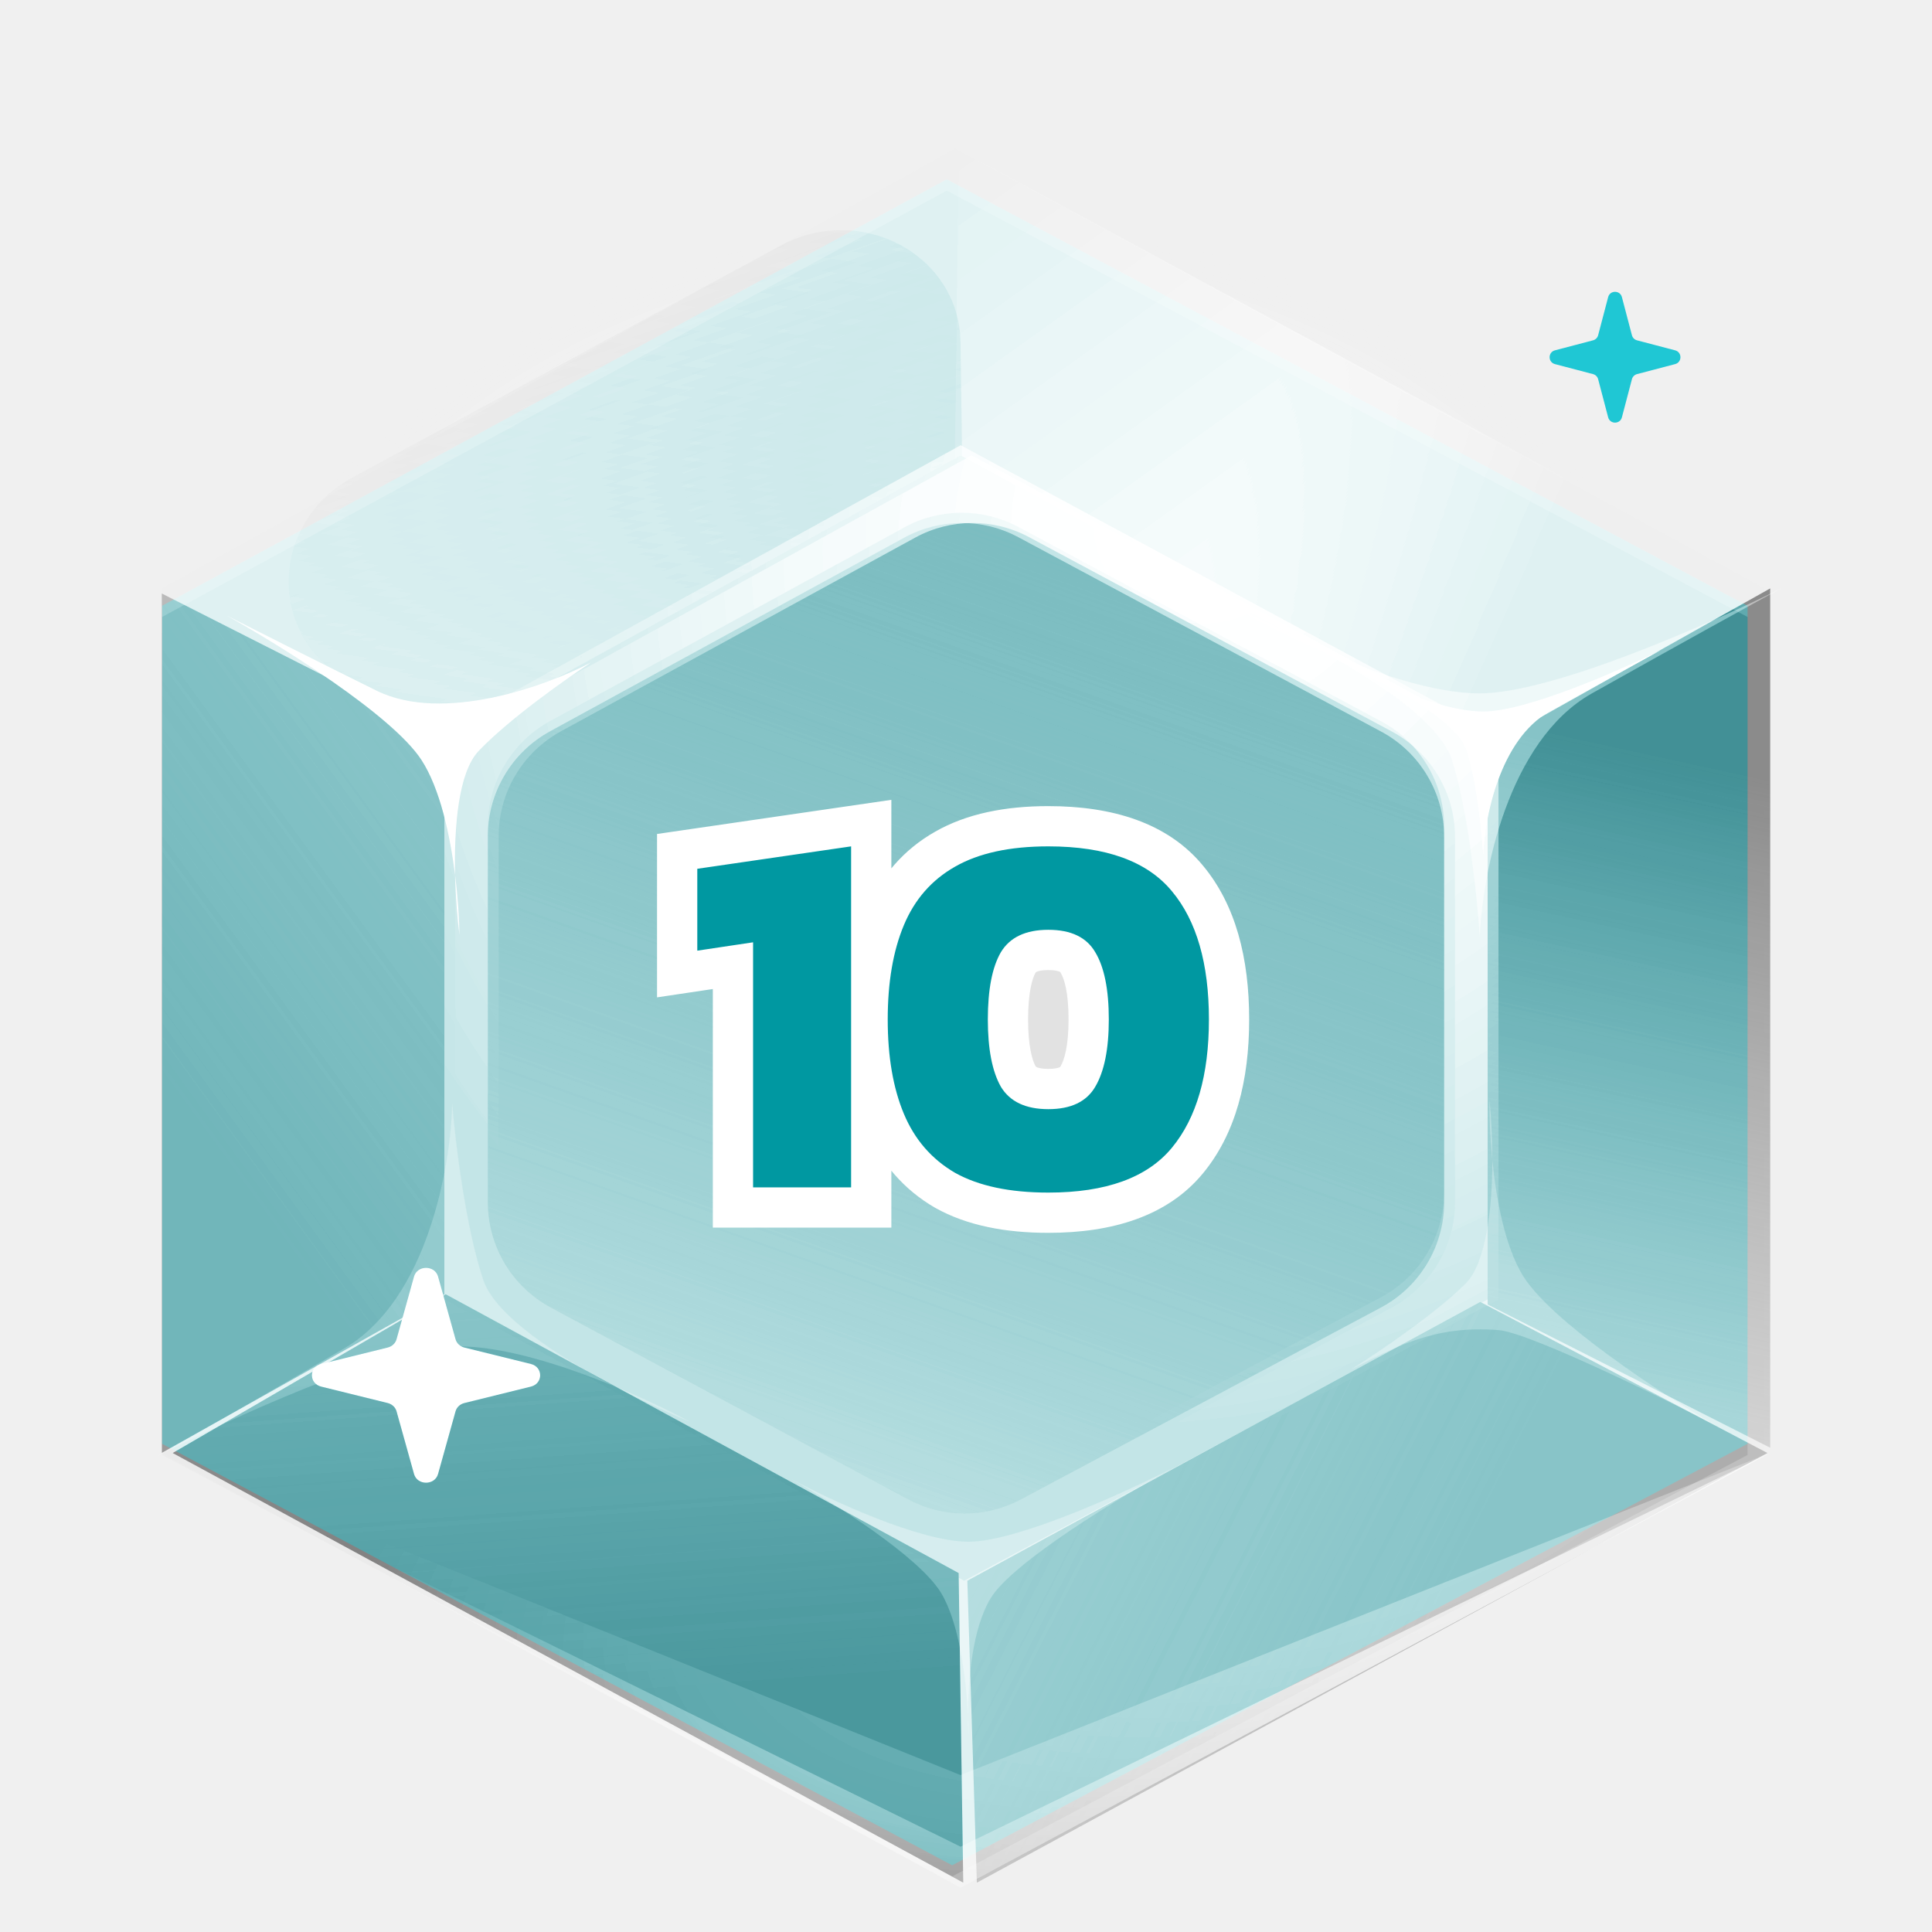
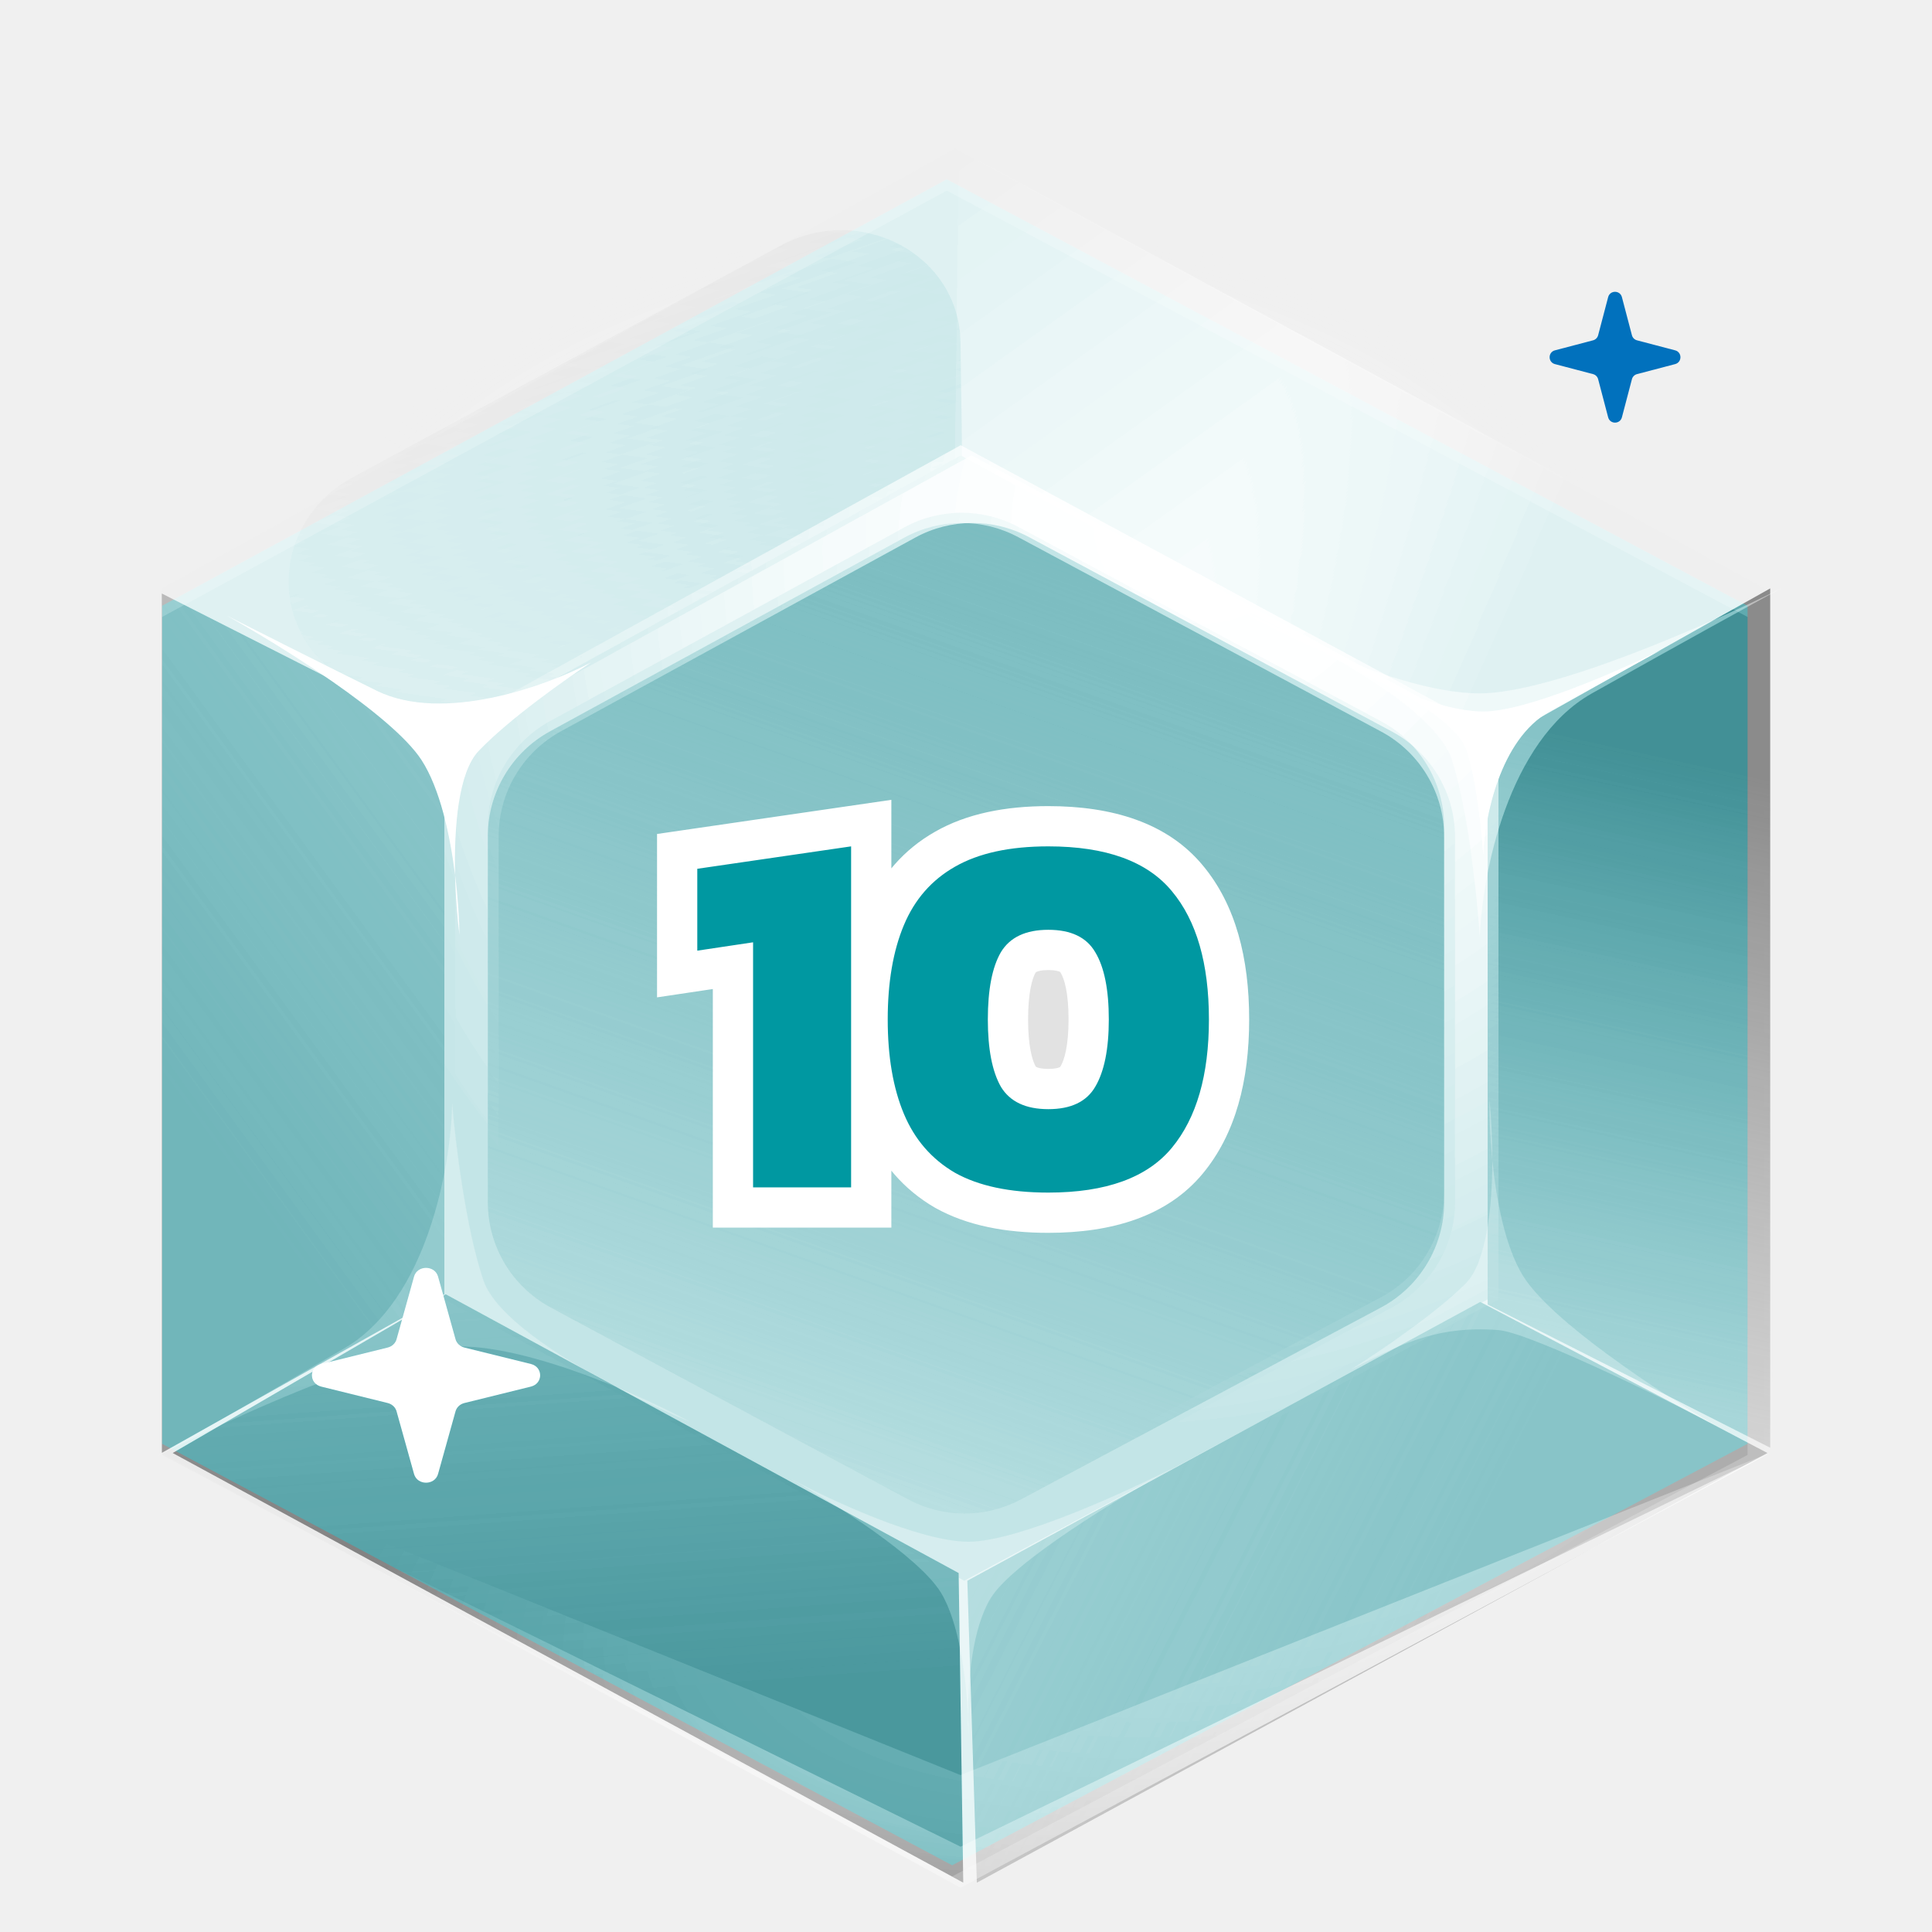
<svg xmlns="http://www.w3.org/2000/svg" width="192" height="192" fill="none" viewBox="0 0 192 192">
  <g clip-path="url(#clip0_2320_340810)">
    <mask id="mask0_2320_340810" width="165" height="107" x="11" y="-14" maskUnits="userSpaceOnUse" style="mask-type:alpha">
      <path fill="#636363" d="M175.993 69.471C176.711 74.068 118.241 91.118 97.324 92.981C89.149 93.69 14.496 73.845 11.652 69.471C8.807 65.097 11.652 -10.276 97.324 -14C175.993 -5.622 175.229 64.814 175.993 69.471Z" />
    </mask>
    <g mask="url(#mask0_2320_340810)">
      <ellipse cx="95.5" cy="82" fill="url(#paint0_radial_2320_340810)" opacity=".5" rx="76.5" ry="61" />
    </g>
    <path fill="#EFEFEF" d="M95.459 187.589L16.08 144.382V58.476L94.919 14.761L175.379 58.476V144.382L95.459 187.589Z" />
    <path fill="url(#paint1_linear_2320_340810)" d="M95.856 146.924L53.879 124.049V78.57L95.57 55.426L138.119 78.57V124.049L95.856 146.924Z" />
    <mask id="mask1_2320_340810" width="81" height="65" x="94" y="14" maskUnits="userSpaceOnUse" style="mask-type:alpha">
      <path fill="url(#paint2_linear_2320_340810)" d="M174.137 57.567L136.337 78.408L94.757 55.025L95.297 14.868L174.137 57.567Z" />
    </mask>
    <g mask="url(#mask1_2320_340810)">
      <path fill="url(#paint3_linear_2320_340810)" fill-rule="evenodd" d="M174.678 57.568L95.298 14.361L15.378 57.568V143.474L95.838 187.189L174.678 143.474V57.568ZM136.878 77.9L94.901 55.026L52.638 77.9V123.38L95.186 146.523L136.878 123.38V77.9Z" clip-rule="evenodd" />
    </g>
    <mask id="mask2_2320_340810" width="68" height="55" x="28" y="22" maskUnits="userSpaceOnUse" style="mask-type:alpha">
      <path fill="url(#paint4_linear_2320_340810)" d="M34.56 67.602L48.104 75.07C51.846 77.133 56.513 77.084 60.323 74.941L89.451 58.561C93.326 56.381 95.703 52.382 95.646 48.134L95.456 34.038C95.339 25.318 85.575 20.08 77.546 24.428L35.063 47.437C26.795 51.915 26.514 63.166 34.56 67.602Z" />
    </mask>
    <g mask="url(#mask2_2320_340810)">
      <path fill="url(#paint5_linear_2320_340810)" fill-rule="evenodd" d="M15.818 64.626C15.818 60.275 18.197 56.272 22.019 54.192L89.538 17.441C93.068 15.519 97.331 15.513 100.867 17.424L168.888 54.198C172.726 56.273 175.118 60.286 175.118 64.649V136.407C175.118 140.761 172.736 144.767 168.909 146.846L100.388 184.075C96.819 186.014 92.507 185.995 88.955 184.026L21.937 146.865C18.161 144.772 15.818 140.794 15.818 136.476V64.626ZM53.618 84.955C53.618 80.606 55.995 76.604 59.814 74.523L89.93 58.112C93.463 56.187 97.731 56.181 101.269 58.096L131.633 74.53C135.468 76.606 137.858 80.617 137.858 84.978V116.317C137.858 120.67 135.478 124.674 131.654 126.753L101.044 143.403C97.473 145.346 93.156 145.327 89.602 143.354L59.732 126.773C55.959 124.678 53.618 120.702 53.618 116.386V84.955Z" clip-rule="evenodd" />
    </g>
    <path fill="#E1E1E1" d="M95.823 157.09L44.159 129.132V73.546L95.472 45.26L147.839 73.546V129.132L95.823 157.09Z" />
    <path fill="url(#paint6_linear_2320_340810)" d="M90.24 149.002L54.743 129.951C50.887 127.882 48.48 123.86 48.48 119.484V83.102C48.48 78.759 50.851 74.762 54.662 72.678L89.876 53.427C93.395 51.503 97.648 51.485 101.184 53.379L137.25 72.699C141.111 74.767 143.52 78.791 143.52 83.171V119.461C143.52 123.849 141.101 127.88 137.228 129.944L101.446 149.018C97.943 150.885 93.739 150.879 90.24 149.002Z" />
    <path fill="url(#paint7_linear_2320_340810)" d="M16.08 144.382V58.984L44.16 73.217V128.624L16.08 144.382Z" />
    <path fill="url(#paint8_linear_2320_340810)" d="M175.921 58.476L175.921 143.874L147.841 129.641L147.841 74.234L175.921 58.476Z" />
    <path fill="url(#paint9_linear_2320_340810)" d="M175.645 144.399L97.079 187.098L96.133 157.09L147.107 129.387L175.645 144.399Z" />
    <path fill="url(#paint10_linear_2320_340810)" d="M95.727 187.098L17.161 144.399L44.295 128.624L95.269 156.327L95.727 187.098Z" />
    <path fill="#fff" d="M43.534 146.482C43.212 147.638 41.468 147.638 41.146 146.482L39.411 140.261C39.298 139.855 38.962 139.538 38.531 139.432L31.921 137.799C30.693 137.495 30.693 135.854 31.921 135.551L38.531 133.918C38.962 133.811 39.298 133.494 39.411 133.089L41.146 126.867C41.468 125.711 43.212 125.711 43.534 126.867L45.269 133.089C45.382 133.494 45.718 133.811 46.149 133.918L52.759 135.551C53.987 135.854 53.987 137.495 52.759 137.799L46.149 139.432C45.718 139.538 45.382 139.855 45.269 140.261L43.534 146.482Z" />
    <g style="mix-blend-mode:overlay">
      <path fill="url(#paint11_radial_2320_340810)" fill-rule="evenodd" d="M45.239 129.132L96.903 157.09L148.918 129.132V73.546L96.551 45.26L45.239 73.546V129.132ZM55.82 129.952L91.318 149.002C94.816 150.88 99.021 150.886 102.524 149.018L138.306 129.945C142.179 127.881 144.598 123.85 144.598 119.461V83.171C144.598 78.792 142.188 74.767 138.328 72.699L102.262 53.379C98.726 51.485 94.473 51.503 90.953 53.427L55.739 72.679C51.928 74.762 49.558 78.76 49.558 83.103V119.484C49.558 123.86 51.964 127.882 55.82 129.952Z" clip-rule="evenodd" />
    </g>
    <g style="mix-blend-mode:overlay">
      <path fill="url(#paint12_radial_2320_340810)" fill-rule="evenodd" d="M44.161 128.116L95.825 156.073L147.841 128.116V72.53L95.474 44.243L44.161 72.53V128.116ZM54.743 128.935L90.24 147.985C93.739 149.863 97.943 149.868 101.446 148.001L137.228 128.928C141.101 126.864 143.52 122.833 143.52 118.444V82.154C143.52 77.775 141.111 73.75 137.25 71.682L101.184 52.362C97.648 50.468 93.395 50.486 89.876 52.41L54.662 71.662C50.851 73.745 48.48 77.742 48.48 82.086V118.467C48.48 122.843 50.887 126.865 54.743 128.935Z" clip-rule="evenodd" />
    </g>
    <g style="mix-blend-mode:soft-light">
      <path fill="url(#paint13_radial_2320_340810)" d="M95.459 187.589L16.08 144.382L95.459 176.406L175.919 144.382L95.459 187.589Z" />
    </g>
    <g style="mix-blend-mode:overlay">
      <path fill="url(#paint14_radial_2320_340810)" d="M95.459 187.589L16.08 144.382L95.459 183.522L175.919 144.382L95.459 187.589Z" />
    </g>
    <g style="mix-blend-mode:soft-light">
      <path fill="#fff" d="M158.199 68.911C149.844 73.607 147.291 86.955 147.058 93.042C146.826 89.346 145.944 80.65 144.273 75.433C143.139 71.893 137.027 67.753 131.329 64.641C128.38 63.363 125.791 62.047 124.08 61.085C126.02 61.924 128.628 63.167 131.329 64.641C136.379 66.831 142.486 68.911 147.058 68.911C154.3 68.911 170.037 61.954 177 58.476C174.215 59.998 166.555 64.215 158.199 68.911Z" />
    </g>
    <g style="mix-blend-mode:soft-light" opacity=".5">
      <path fill="#fff" d="M34.236 133.984C42.505 129.155 44.816 115.768 44.937 109.678C45.236 113.369 46.276 122.05 48.042 127.239C49.24 130.761 55.427 134.802 61.181 137.821C64.152 139.052 66.764 140.326 68.493 141.26C66.537 140.453 63.908 139.252 61.181 137.821C56.092 135.713 49.947 133.732 45.376 133.805C38.135 133.922 22.527 141.131 15.628 144.721C18.385 143.154 25.967 138.814 34.236 133.984Z" />
    </g>
    <g style="mix-blend-mode:overlay">
      <path fill="#fff" d="M37.408 68.633C44.048 71.918 54.4 68.132 58.745 65.828C56.257 67.457 50.537 71.499 47.564 74.632C45.547 76.757 45.112 82.205 45.229 86.983C45.522 89.323 45.643 91.454 45.659 92.9C45.465 91.362 45.285 89.248 45.229 86.983C44.729 82.977 43.726 78.36 41.888 75.53C38.976 71.047 27.79 64.102 22.56 61.19C24.743 62.303 30.769 65.348 37.408 68.633Z" />
    </g>
    <g style="mix-blend-mode:soft-light" opacity=".6">
      <path fill="#fff" d="M148.921 132.182C142.441 131.674 138.652 133.896 134.248 136.1C136.778 134.528 142.6 130.617 145.653 127.554C147.724 125.475 148.298 120.038 148.304 115.259C148.071 112.913 148.005 110.78 148.026 109.334C148.181 110.876 148.306 112.994 148.304 115.259C148.701 119.276 149.585 123.914 151.35 126.785C154.145 131.333 165.15 138.53 170.304 141.56C168.15 140.399 152.292 132.447 148.921 132.182Z" />
    </g>
    <g style="mix-blend-mode:overlay">
      <path fill="#fff" d="M153.993 70.714C149.048 73.476 147.537 81.328 147.399 84.908C147.262 82.734 146.74 77.619 145.751 74.55C145.08 72.468 141.462 70.032 138.09 68.202C136.344 67.45 134.813 66.676 133.8 66.11C134.948 66.604 136.491 67.335 138.09 68.202C141.079 69.49 144.693 70.714 147.399 70.714C151.685 70.714 160.999 66.622 165.12 64.576C163.471 65.471 158.938 67.952 153.993 70.714Z" />
    </g>
    <g style="mix-blend-mode:soft-light" opacity=".6">
      <path fill="#fff" d="M78.719 147.032C82.554 149.094 91.429 153.218 96.25 153.218C101.07 153.218 111.771 148.344 116.519 145.907C111.406 148.719 100.632 155.242 98.441 158.842C96.644 161.794 96.198 166.966 96.196 170.385C96.234 171.13 96.25 171.794 96.25 172.339C96.217 171.8 96.196 171.135 96.196 170.385C96.014 166.772 95.327 161.263 93.51 158.279C91.319 154.68 82.737 149.281 78.719 147.032Z" />
    </g>
    <g style="mix-blend-mode:color-burn" opacity=".5">
      <path fill="#A7A7A7" d="M94.623 186.479L16.109 144.592V61.311L94.089 18.932L173.671 61.311V144.592L94.623 186.479Z" />
    </g>
    <g style="mix-blend-mode:soft-light" opacity=".8">
      <path fill="#14E2F2" d="M94.623 185.37L16.109 143.483V60.202L94.089 17.822L173.671 60.202V143.483L94.623 185.37Z" />
    </g>
-     <path fill="#1FC7D4" d="M161.184 41.472C161 42.176 160 42.176 159.816 41.472L158.821 37.684C158.756 37.437 158.564 37.244 158.316 37.179L154.528 36.184C153.824 36 153.824 35 154.528 34.816L158.316 33.821C158.564 33.756 158.756 33.563 158.821 33.316L159.816 29.528C160 28.824 161 28.824 161.184 29.528L162.179 33.316C162.244 33.563 162.436 33.756 162.684 33.821L166.472 34.816C167.176 35 167.176 36 166.472 36.184L162.684 37.179C162.436 37.244 162.244 37.437 162.179 37.684L161.184 41.472Z" />
+     <path fill="#0171BD" d="M161.184 41.472C161 42.176 160 42.176 159.816 41.472L158.821 37.684C158.756 37.437 158.564 37.244 158.316 37.179L154.528 36.184C153.824 36 153.824 35 154.528 34.816L158.316 33.821C158.564 33.756 158.756 33.563 158.821 33.316L159.816 29.528C160 28.824 161 28.824 161.184 29.528L162.179 33.316C162.244 33.563 162.436 33.756 162.684 33.821L166.472 34.816C167.176 35 167.176 36 166.472 36.184L162.684 37.179C162.436 37.244 162.244 37.437 162.179 37.684L161.184 41.472Z" />
  </g>
  <ellipse cx="104" cy="101" fill="#E2E2E2" rx="7" ry="11" />
  <path fill="#fff" d="M74.84 118H70.84V122H74.84V118ZM74.84 93.645H78.84V89.003L74.248 89.689L74.84 93.645ZM69.296 94.475H65.296V99.117L69.887 98.431L69.296 94.475ZM69.296 86.339L68.719 82.381L65.296 82.88V86.339H69.296ZM84.582 84.111H88.582V79.486L84.005 80.153L84.582 84.111ZM84.582 118V122H88.582V118H84.582ZM78.84 118V93.645H70.84V118H78.84ZM74.248 89.689L68.704 90.519L69.887 98.431L75.432 97.602L74.248 89.689ZM73.296 94.475V86.339H65.296V94.475H73.296ZM69.872 90.297L85.159 88.069L84.005 80.153L68.719 82.381L69.872 90.297ZM80.582 84.111V118H88.582V84.111H80.582ZM84.582 114H74.84V122H84.582V114ZM94.906 116.549L92.894 120.006L92.924 120.024L92.954 120.041L94.906 116.549ZM89.828 110.694L86.138 112.239L89.828 110.694ZM89.828 91.936L86.138 90.39L89.828 91.936ZM94.906 86.132L96.879 89.611L96.888 89.606L96.896 89.602L94.906 86.132ZM116.462 88.567L113.378 91.114L113.385 91.123L113.392 91.132L116.462 88.567ZM116.462 114.062L119.547 116.608L116.462 114.062ZM108.845 107.999L105.401 105.964L105.394 105.976L105.387 105.989L108.845 107.999ZM108.845 94.63L105.387 96.641L105.404 96.67L105.422 96.7L108.845 94.63ZM99.466 94.63L96.043 92.56L96.025 92.59L96.008 92.62L99.466 94.63ZM99.466 107.999L95.988 109.975L96.015 110.022L96.043 110.069L99.466 107.999ZM104.181 114.518C100.757 114.518 98.41 113.925 96.857 113.057L92.954 120.041C96.1 121.799 99.937 122.518 104.181 122.518V114.518ZM96.918 113.092C95.383 112.199 94.264 110.932 93.517 109.148L86.138 112.239C87.533 115.568 89.799 118.205 92.894 120.006L96.918 113.092ZM93.517 109.148C92.707 107.215 92.221 104.648 92.221 101.315H84.221C84.221 105.374 84.806 109.06 86.138 112.239L93.517 109.148ZM92.221 101.315C92.221 97.981 92.707 95.414 93.517 93.481L86.138 90.39C84.806 93.57 84.221 97.255 84.221 101.315H92.221ZM93.517 93.481C94.261 91.705 95.369 90.468 96.879 89.611L92.932 82.653C89.814 84.421 87.536 87.053 86.138 90.39L93.517 93.481ZM96.896 89.602C98.439 88.717 100.77 88.111 104.181 88.111V80.111C99.923 80.111 96.071 80.852 92.916 82.662L96.896 89.602ZM104.181 88.111C109.318 88.111 111.997 89.441 113.378 91.114L119.547 86.021C116.022 81.752 110.513 80.111 104.181 80.111V88.111ZM113.392 91.132C115.023 93.084 116.141 96.275 116.141 101.315H124.141C124.141 95.23 122.807 89.923 119.532 86.003L113.392 91.132ZM116.141 101.315C116.141 106.308 115.028 109.516 113.378 111.515L119.547 116.608C122.802 112.666 124.141 107.376 124.141 101.315H116.141ZM113.378 111.515C111.997 113.188 109.318 114.518 104.181 114.518V122.518C110.513 122.518 116.022 120.877 119.547 116.608L113.378 111.515ZM104.181 114.227C107.351 114.227 110.503 113.106 112.303 110.01L105.387 105.989C105.363 106.03 105.352 106.037 105.357 106.032C105.362 106.028 105.353 106.039 105.307 106.061C105.206 106.109 104.881 106.227 104.181 106.227V114.227ZM112.289 110.034C113.718 107.615 114.192 104.545 114.192 101.315H106.192C106.192 103.957 105.768 105.344 105.401 105.964L112.289 110.034ZM114.192 101.315C114.192 98.071 113.725 94.971 112.268 92.56L105.422 96.7C105.761 97.26 106.192 98.616 106.192 101.315H114.192ZM112.303 92.62C110.503 89.523 107.351 88.402 104.181 88.402V96.402C104.881 96.402 105.206 96.52 105.307 96.568C105.353 96.59 105.362 96.602 105.357 96.597C105.352 96.592 105.363 96.6 105.387 96.641L112.303 92.62ZM104.181 88.402C101.005 88.402 97.879 89.524 96.043 92.56L102.889 96.7C102.93 96.631 102.951 96.611 103.027 96.575C103.147 96.519 103.484 96.402 104.181 96.402V88.402ZM96.008 92.62C94.616 95.013 94.17 98.087 94.17 101.315H102.17C102.17 98.6 102.588 97.218 102.924 96.641L96.008 92.62ZM94.17 101.315C94.17 104.528 94.623 107.573 95.988 109.975L102.944 106.023C102.581 105.386 102.17 103.974 102.17 101.315H94.17ZM96.043 110.069C97.879 113.105 101.005 114.227 104.181 114.227V106.227C103.484 106.227 103.147 106.11 103.027 106.054C102.951 106.018 102.93 105.998 102.889 105.929L96.043 110.069Z" />
  <path fill="#0098A1" d="M74.84 118V93.645L69.296 94.475V86.339L84.582 84.111V118H74.84ZM104.181 118.518C100.347 118.518 97.255 117.862 94.906 116.549C92.591 115.202 90.898 113.25 89.828 110.694C88.757 108.137 88.221 105.011 88.221 101.315C88.221 97.618 88.757 94.492 89.828 91.936C90.898 89.379 92.591 87.445 94.906 86.132C97.255 84.784 100.347 84.111 104.181 84.111C109.916 84.111 114.009 85.596 116.462 88.567C118.915 91.504 120.141 95.753 120.141 101.315C120.141 106.842 118.915 111.091 116.462 114.062C114.009 117.033 109.916 118.518 104.181 118.518ZM104.181 110.227C106.427 110.227 107.981 109.485 108.845 107.999C109.743 106.479 110.192 104.251 110.192 101.315C110.192 98.344 109.743 96.115 108.845 94.63C107.981 93.144 106.427 92.402 104.181 92.402C101.936 92.402 100.364 93.144 99.466 94.63C98.602 96.115 98.17 98.344 98.17 101.315C98.17 104.251 98.602 106.479 99.466 107.999C100.364 109.485 101.936 110.227 104.181 110.227Z" />
  <defs>
    <radialGradient id="paint0_radial_2320_340810" cx="0" cy="0" r="1" gradientTransform="translate(95.4875 81.9724) rotate(-90) scale(60.9724 76.4654)" gradientUnits="userSpaceOnUse">
      <stop stop-color="#E0E0E0" />
      <stop offset="1" stop-color="#fff" stop-opacity="0" />
    </radialGradient>
    <linearGradient id="paint1_linear_2320_340810" x1="128.468" x2="92.975" y1="55.744" y2="154.155" gradientUnits="userSpaceOnUse">
      <stop stop-color="#B6B6B6" />
      <stop offset="1" stop-color="#8E8E8E" stop-opacity="0" />
    </linearGradient>
    <linearGradient id="paint2_linear_2320_340810" x1="153.082" x2="97.948" y1="55.424" y2="30.807" gradientUnits="userSpaceOnUse">
      <stop stop-color="#fff" stop-opacity="0" />
      <stop offset=".513" stop-color="#fff" />
      <stop offset="1" stop-color="#fff" />
    </linearGradient>
    <linearGradient id="paint3_linear_2320_340810" x1="55.815" x2="135.487" y1="42.699" y2="154.056" gradientUnits="userSpaceOnUse">
      <stop stop-color="#fff" stop-opacity="0" />
      <stop offset=".513" stop-color="#fff" />
      <stop offset="1" stop-color="#fff" />
    </linearGradient>
    <linearGradient id="paint4_linear_2320_340810" x1="61.716" x2="50.043" y1="-2.757" y2="80.778" gradientUnits="userSpaceOnUse">
      <stop stop-color="#FD9B13" />
      <stop offset="1" stop-color="#FD9B13" stop-opacity="0" />
    </linearGradient>
    <linearGradient id="paint5_linear_2320_340810" x1="156.868" x2="92.142" y1="184.927" y2="1.751" gradientUnits="userSpaceOnUse">
      <stop stop-color="#B6B6B6" />
      <stop offset="1" stop-color="#8E8E8E" stop-opacity="0" />
    </linearGradient>
    <linearGradient id="paint6_linear_2320_340810" x1="132.632" x2="93.659" y1="50.696" y2="160.422" gradientUnits="userSpaceOnUse">
      <stop stop-color="#B6B6B6" />
      <stop offset="1" stop-color="#8E8E8E" stop-opacity="0" />
    </linearGradient>
    <linearGradient id="paint7_linear_2320_340810" x1="1.425" x2="189.352" y1="86.905" y2="-49.988" gradientUnits="userSpaceOnUse">
      <stop stop-color="#AFAFAF" />
      <stop offset="1" stop-color="#CECECE" stop-opacity="0" />
    </linearGradient>
    <linearGradient id="paint8_linear_2320_340810" x1="170.521" x2="147.9" y1="76.267" y2="180.057" gradientUnits="userSpaceOnUse">
      <stop stop-color="#8B8B8B" />
      <stop offset="1" stop-color="#B7B7B7" stop-opacity="0" />
    </linearGradient>
    <linearGradient id="paint9_linear_2320_340810" x1="130.094" x2="-78.916" y1="185.084" y2="78.886" gradientUnits="userSpaceOnUse">
      <stop stop-color="#BEBEBE" />
      <stop offset="1" stop-color="#CECECE" stop-opacity="0" />
    </linearGradient>
    <linearGradient id="paint10_linear_2320_340810" x1="35.521" x2="19.241" y1="170.306" y2="-52.489" gradientUnits="userSpaceOnUse">
      <stop stop-color="#929292" />
      <stop offset="1" stop-color="#CECECE" stop-opacity="0" />
    </linearGradient>
    <radialGradient id="paint11_radial_2320_340810" cx="0" cy="0" r="1" gradientTransform="translate(120.838 51.3596) rotate(131.437) scale(96.2826 84.8126)" gradientUnits="userSpaceOnUse">
      <stop stop-color="#fff" />
      <stop offset="1" stop-color="#fff" stop-opacity="0" />
    </radialGradient>
    <radialGradient id="paint12_radial_2320_340810" cx="0" cy="0" r="1" gradientTransform="translate(119.761 50.343) rotate(131.437) scale(96.2826 84.8126)" gradientUnits="userSpaceOnUse">
      <stop stop-color="#fff" />
      <stop offset="1" stop-color="#fff" stop-opacity="0" />
    </radialGradient>
    <radialGradient id="paint13_radial_2320_340810" cx="0" cy="0" r="1" gradientTransform="translate(132.629 146.739) rotate(164.151) scale(102.117 47.632)" gradientUnits="userSpaceOnUse">
      <stop stop-color="#fff" />
      <stop offset="1" stop-color="#fff" stop-opacity="0" />
    </radialGradient>
    <radialGradient id="paint14_radial_2320_340810" cx="0" cy="0" r="1" gradientTransform="translate(132.629 146.739) rotate(164.151) scale(102.117 47.632)" gradientUnits="userSpaceOnUse">
      <stop stop-color="#fff" />
      <stop offset="1" stop-color="#fff" stop-opacity="0" />
    </radialGradient>
    <clipPath id="clip0_2320_340810">
      <rect width="192" height="192" fill="#fff" />
    </clipPath>
  </defs>
</svg>
